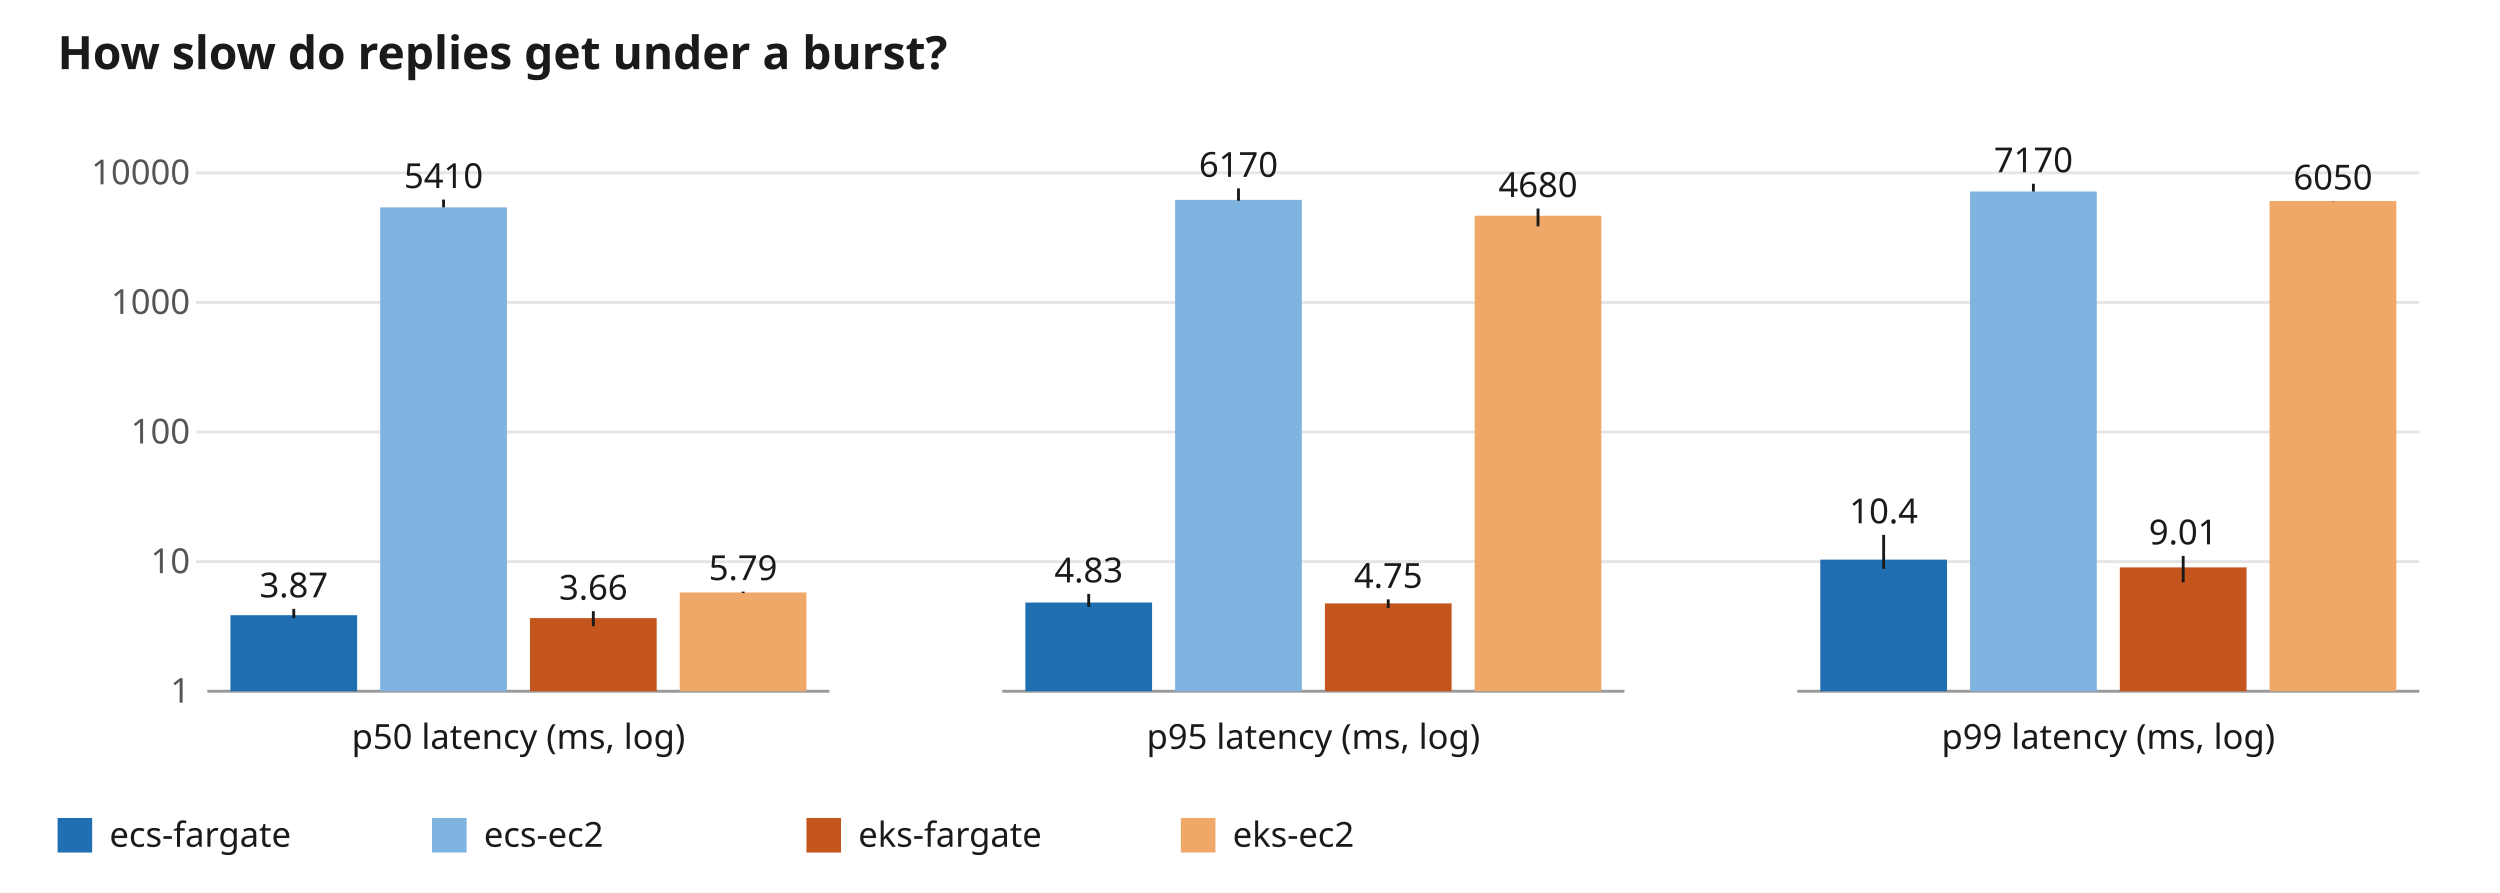
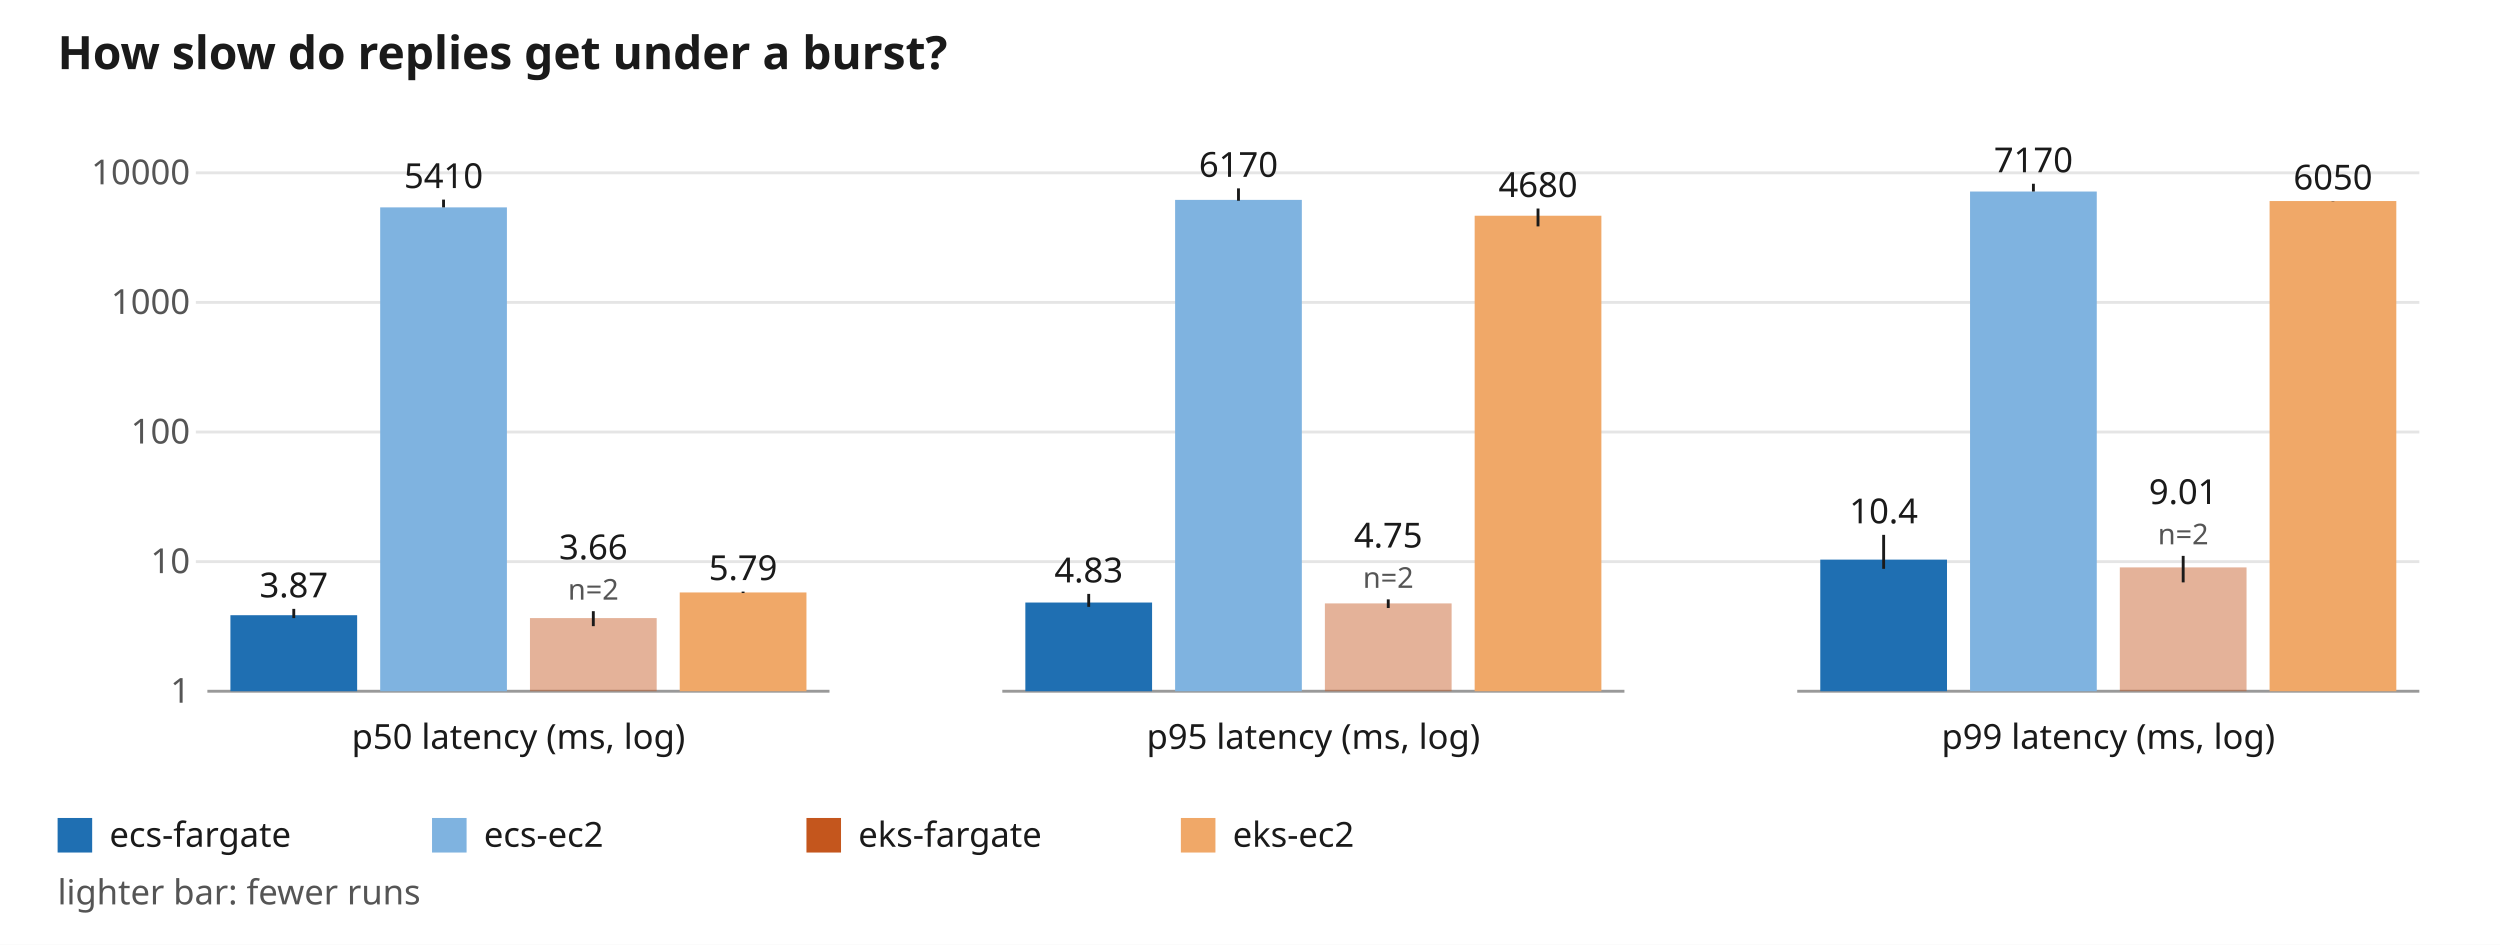
- <svg xmlns="http://www.w3.org/2000/svg" width="868" height="310" viewBox="0 0 868 310" font-family="sans-serif" font-size="12" data-scale="log">
+ <svg xmlns="http://www.w3.org/2000/svg" width="868" height="328" viewBox="0 0 868 328" font-family="sans-serif" font-size="12" data-scale="log">
  <rect width="100%" height="100%" fill="#ffffff" />
  <text x="20" y="24" font-size="16" font-weight="bold" fill="#1a1a1a">How slow do replies get under a burst?</text>
  <text data-tick="1" x="66" y="244.0" text-anchor="end" fill="#555555">1</text>
  <line data-grid="1" x1="68" y1="195.0" x2="840" y2="195.0" stroke="#e5e5e5" />
  <text data-tick="1" x="66" y="199.0" text-anchor="end" fill="#555555">10</text>
  <line data-grid="1" x1="68" y1="150.0" x2="840" y2="150.0" stroke="#e5e5e5" />
  <text data-tick="1" x="66" y="154.0" text-anchor="end" fill="#555555">100</text>
  <line data-grid="1" x1="68" y1="105.0" x2="840" y2="105.0" stroke="#e5e5e5" />
  <text data-tick="1" x="66" y="109.0" text-anchor="end" fill="#555555">1000</text>
  <line data-grid="1" x1="68" y1="60.0" x2="840" y2="60.0" stroke="#e5e5e5" />
  <text data-tick="1" x="66" y="64.0" text-anchor="end" fill="#555555">10000</text>
  <text x="180.0" y="260" text-anchor="middle" fill="#1a1a1a">p50 latency (ms, log)</text>
  <line x1="72" y1="240" x2="288" y2="240" stroke="#999999" />
  <rect data-cell="ecs-fargate" data-metric="p50_ms" x="80" y="213.6" width="44" height="26.4" fill="#1f6fb2" />
  <text data-label="1" data-cell="ecs-fargate" data-metric="p50_ms" x="102.0" y="207.4" text-anchor="middle" fill="#1a1a1a">3.87</text>
  <line data-whisker="1" data-cell="ecs-fargate" data-metric="p50_ms" x1="102.0" y1="214.6" x2="102.0" y2="211.4" stroke="#1a1a1a" />
  <rect data-cell="ecs-ec2" data-metric="p50_ms" x="132" y="72.0" width="44" height="168.0" fill="#7fb3e0" />
  <text data-label="1" data-cell="ecs-ec2" data-metric="p50_ms" x="154.0" y="65.3" text-anchor="middle" fill="#1a1a1a">5410</text>
  <line data-whisker="1" data-cell="ecs-ec2" data-metric="p50_ms" x1="154.0" y1="72.0" x2="154.0" y2="69.3" stroke="#1a1a1a" />
-   <rect data-cell="eks-fargate" data-metric="p50_ms" x="184" y="214.6" width="44" height="25.4" fill="#c4561d" />
-   <text data-label="1" data-cell="eks-fargate" data-metric="p50_ms" x="206.0" y="208.2" text-anchor="middle" fill="#1a1a1a">3.66</text>
+   <rect data-cell="eks-fargate" data-metric="p50_ms" x="184" y="214.6" width="44" height="25.4" fill="#c4561d" fill-opacity="0.45" />
+   <text data-n="1" data-cell="eks-fargate" data-metric="p50_ms" x="206.0" y="208.2" text-anchor="middle" font-size="10" fill="#555555">n=2</text>
+   <text data-label="1" data-cell="eks-fargate" data-metric="p50_ms" x="206.0" y="194.2" text-anchor="middle" fill="#1a1a1a">3.66</text>
  <line data-whisker="1" data-cell="eks-fargate" data-metric="p50_ms" x1="206.0" y1="217.4" x2="206.0" y2="212.2" stroke="#1a1a1a" />
  <rect data-cell="eks-ec2" data-metric="p50_ms" x="236" y="205.7" width="44" height="34.3" fill="#f0a868" />
  <text data-label="1" data-cell="eks-ec2" data-metric="p50_ms" x="258.0" y="201.4" text-anchor="middle" fill="#1a1a1a">5.79</text>
  <line data-whisker="1" data-cell="eks-ec2" data-metric="p50_ms" x1="258.0" y1="205.9" x2="258.0" y2="205.4" stroke="#1a1a1a" />
  <text x="456.0" y="260" text-anchor="middle" fill="#1a1a1a">p95 latency (ms, log)</text>
  <line x1="348" y1="240" x2="564" y2="240" stroke="#999999" />
  <rect data-cell="ecs-fargate" data-metric="p95_ms" x="356" y="209.2" width="44" height="30.8" fill="#1f6fb2" />
  <text data-label="1" data-cell="ecs-fargate" data-metric="p95_ms" x="378.0" y="202.2" text-anchor="middle" fill="#1a1a1a">4.83</text>
  <line data-whisker="1" data-cell="ecs-fargate" data-metric="p95_ms" x1="378.0" y1="210.7" x2="378.0" y2="206.2" stroke="#1a1a1a" />
  <rect data-cell="ecs-ec2" data-metric="p95_ms" x="408" y="69.4" width="44" height="170.6" fill="#7fb3e0" />
  <text data-label="1" data-cell="ecs-ec2" data-metric="p95_ms" x="430.0" y="61.4" text-anchor="middle" fill="#1a1a1a">6170</text>
  <line data-whisker="1" data-cell="ecs-ec2" data-metric="p95_ms" x1="430.0" y1="69.7" x2="430.0" y2="65.4" stroke="#1a1a1a" />
-   <rect data-cell="eks-fargate" data-metric="p95_ms" x="460" y="209.5" width="44" height="30.5" fill="#c4561d" />
-   <text data-label="1" data-cell="eks-fargate" data-metric="p95_ms" x="482.0" y="204.1" text-anchor="middle" fill="#1a1a1a">4.75</text>
+   <rect data-cell="eks-fargate" data-metric="p95_ms" x="460" y="209.5" width="44" height="30.5" fill="#c4561d" fill-opacity="0.45" />
+   <text data-n="1" data-cell="eks-fargate" data-metric="p95_ms" x="482.0" y="204.1" text-anchor="middle" font-size="10" fill="#555555">n=2</text>
+   <text data-label="1" data-cell="eks-fargate" data-metric="p95_ms" x="482.0" y="190.1" text-anchor="middle" fill="#1a1a1a">4.75</text>
  <line data-whisker="1" data-cell="eks-fargate" data-metric="p95_ms" x1="482.0" y1="211.1" x2="482.0" y2="208.1" stroke="#1a1a1a" />
  <rect data-cell="eks-ec2" data-metric="p95_ms" x="512" y="74.9" width="44" height="165.1" fill="#f0a868" />
  <text data-label="1" data-cell="eks-ec2" data-metric="p95_ms" x="534.0" y="68.4" text-anchor="middle" fill="#1a1a1a">4680</text>
  <line data-whisker="1" data-cell="eks-ec2" data-metric="p95_ms" x1="534.0" y1="78.6" x2="534.0" y2="72.4" stroke="#1a1a1a" />
  <text x="732.0" y="260" text-anchor="middle" fill="#1a1a1a">p99 latency (ms, log)</text>
  <line x1="624" y1="240" x2="840" y2="240" stroke="#999999" />
  <rect data-cell="ecs-fargate" data-metric="p99_ms" x="632" y="194.3" width="44" height="45.7" fill="#1f6fb2" />
  <text data-label="1" data-cell="ecs-fargate" data-metric="p99_ms" x="654.0" y="181.7" text-anchor="middle" fill="#1a1a1a">10.4</text>
  <line data-whisker="1" data-cell="ecs-fargate" data-metric="p99_ms" x1="654.0" y1="197.5" x2="654.0" y2="185.7" stroke="#1a1a1a" />
  <rect data-cell="ecs-ec2" data-metric="p99_ms" x="684" y="66.5" width="44" height="173.5" fill="#7fb3e0" />
  <text data-label="1" data-cell="ecs-ec2" data-metric="p99_ms" x="706.0" y="59.8" text-anchor="middle" fill="#1a1a1a">7170</text>
  <line data-whisker="1" data-cell="ecs-ec2" data-metric="p99_ms" x1="706.0" y1="66.5" x2="706.0" y2="63.8" stroke="#1a1a1a" />
-   <rect data-cell="eks-fargate" data-metric="p99_ms" x="736" y="197.0" width="44" height="43.0" fill="#c4561d" />
-   <text data-label="1" data-cell="eks-fargate" data-metric="p99_ms" x="758.0" y="189.0" text-anchor="middle" fill="#1a1a1a">9.01</text>
+   <rect data-cell="eks-fargate" data-metric="p99_ms" x="736" y="197.0" width="44" height="43.0" fill="#c4561d" fill-opacity="0.45" />
+   <text data-n="1" data-cell="eks-fargate" data-metric="p99_ms" x="758.0" y="189.0" text-anchor="middle" font-size="10" fill="#555555">n=2</text>
+   <text data-label="1" data-cell="eks-fargate" data-metric="p99_ms" x="758.0" y="175.0" text-anchor="middle" fill="#1a1a1a">9.01</text>
  <line data-whisker="1" data-cell="eks-fargate" data-metric="p99_ms" x1="758.0" y1="202.2" x2="758.0" y2="193.0" stroke="#1a1a1a" />
  <rect data-cell="eks-ec2" data-metric="p99_ms" x="788" y="69.8" width="44" height="170.2" fill="#f0a868" />
  <text data-label="1" data-cell="eks-ec2" data-metric="p99_ms" x="810.0" y="65.8" text-anchor="middle" fill="#1a1a1a">6050</text>
  <line data-whisker="1" data-cell="eks-ec2" data-metric="p99_ms" x1="810.0" y1="69.9" x2="810.0" y2="69.8" stroke="#1a1a1a" />
  <rect x="20" y="284" width="12" height="12" fill="#1f6fb2" />
  <text x="38" y="294" fill="#1a1a1a">ecs-fargate</text>
  <rect x="150" y="284" width="12" height="12" fill="#7fb3e0" />
  <text x="168" y="294" fill="#1a1a1a">ecs-ec2</text>
  <rect x="280" y="284" width="12" height="12" fill="#c4561d" />
  <text x="298" y="294" fill="#1a1a1a">eks-fargate</text>
  <rect x="410" y="284" width="12" height="12" fill="#f0a868" />
  <text x="428" y="294" fill="#1a1a1a">eks-ec2</text>
+   <text x="20" y="314" fill="#555555">lighter bar: fewer runs</text>
</svg>
